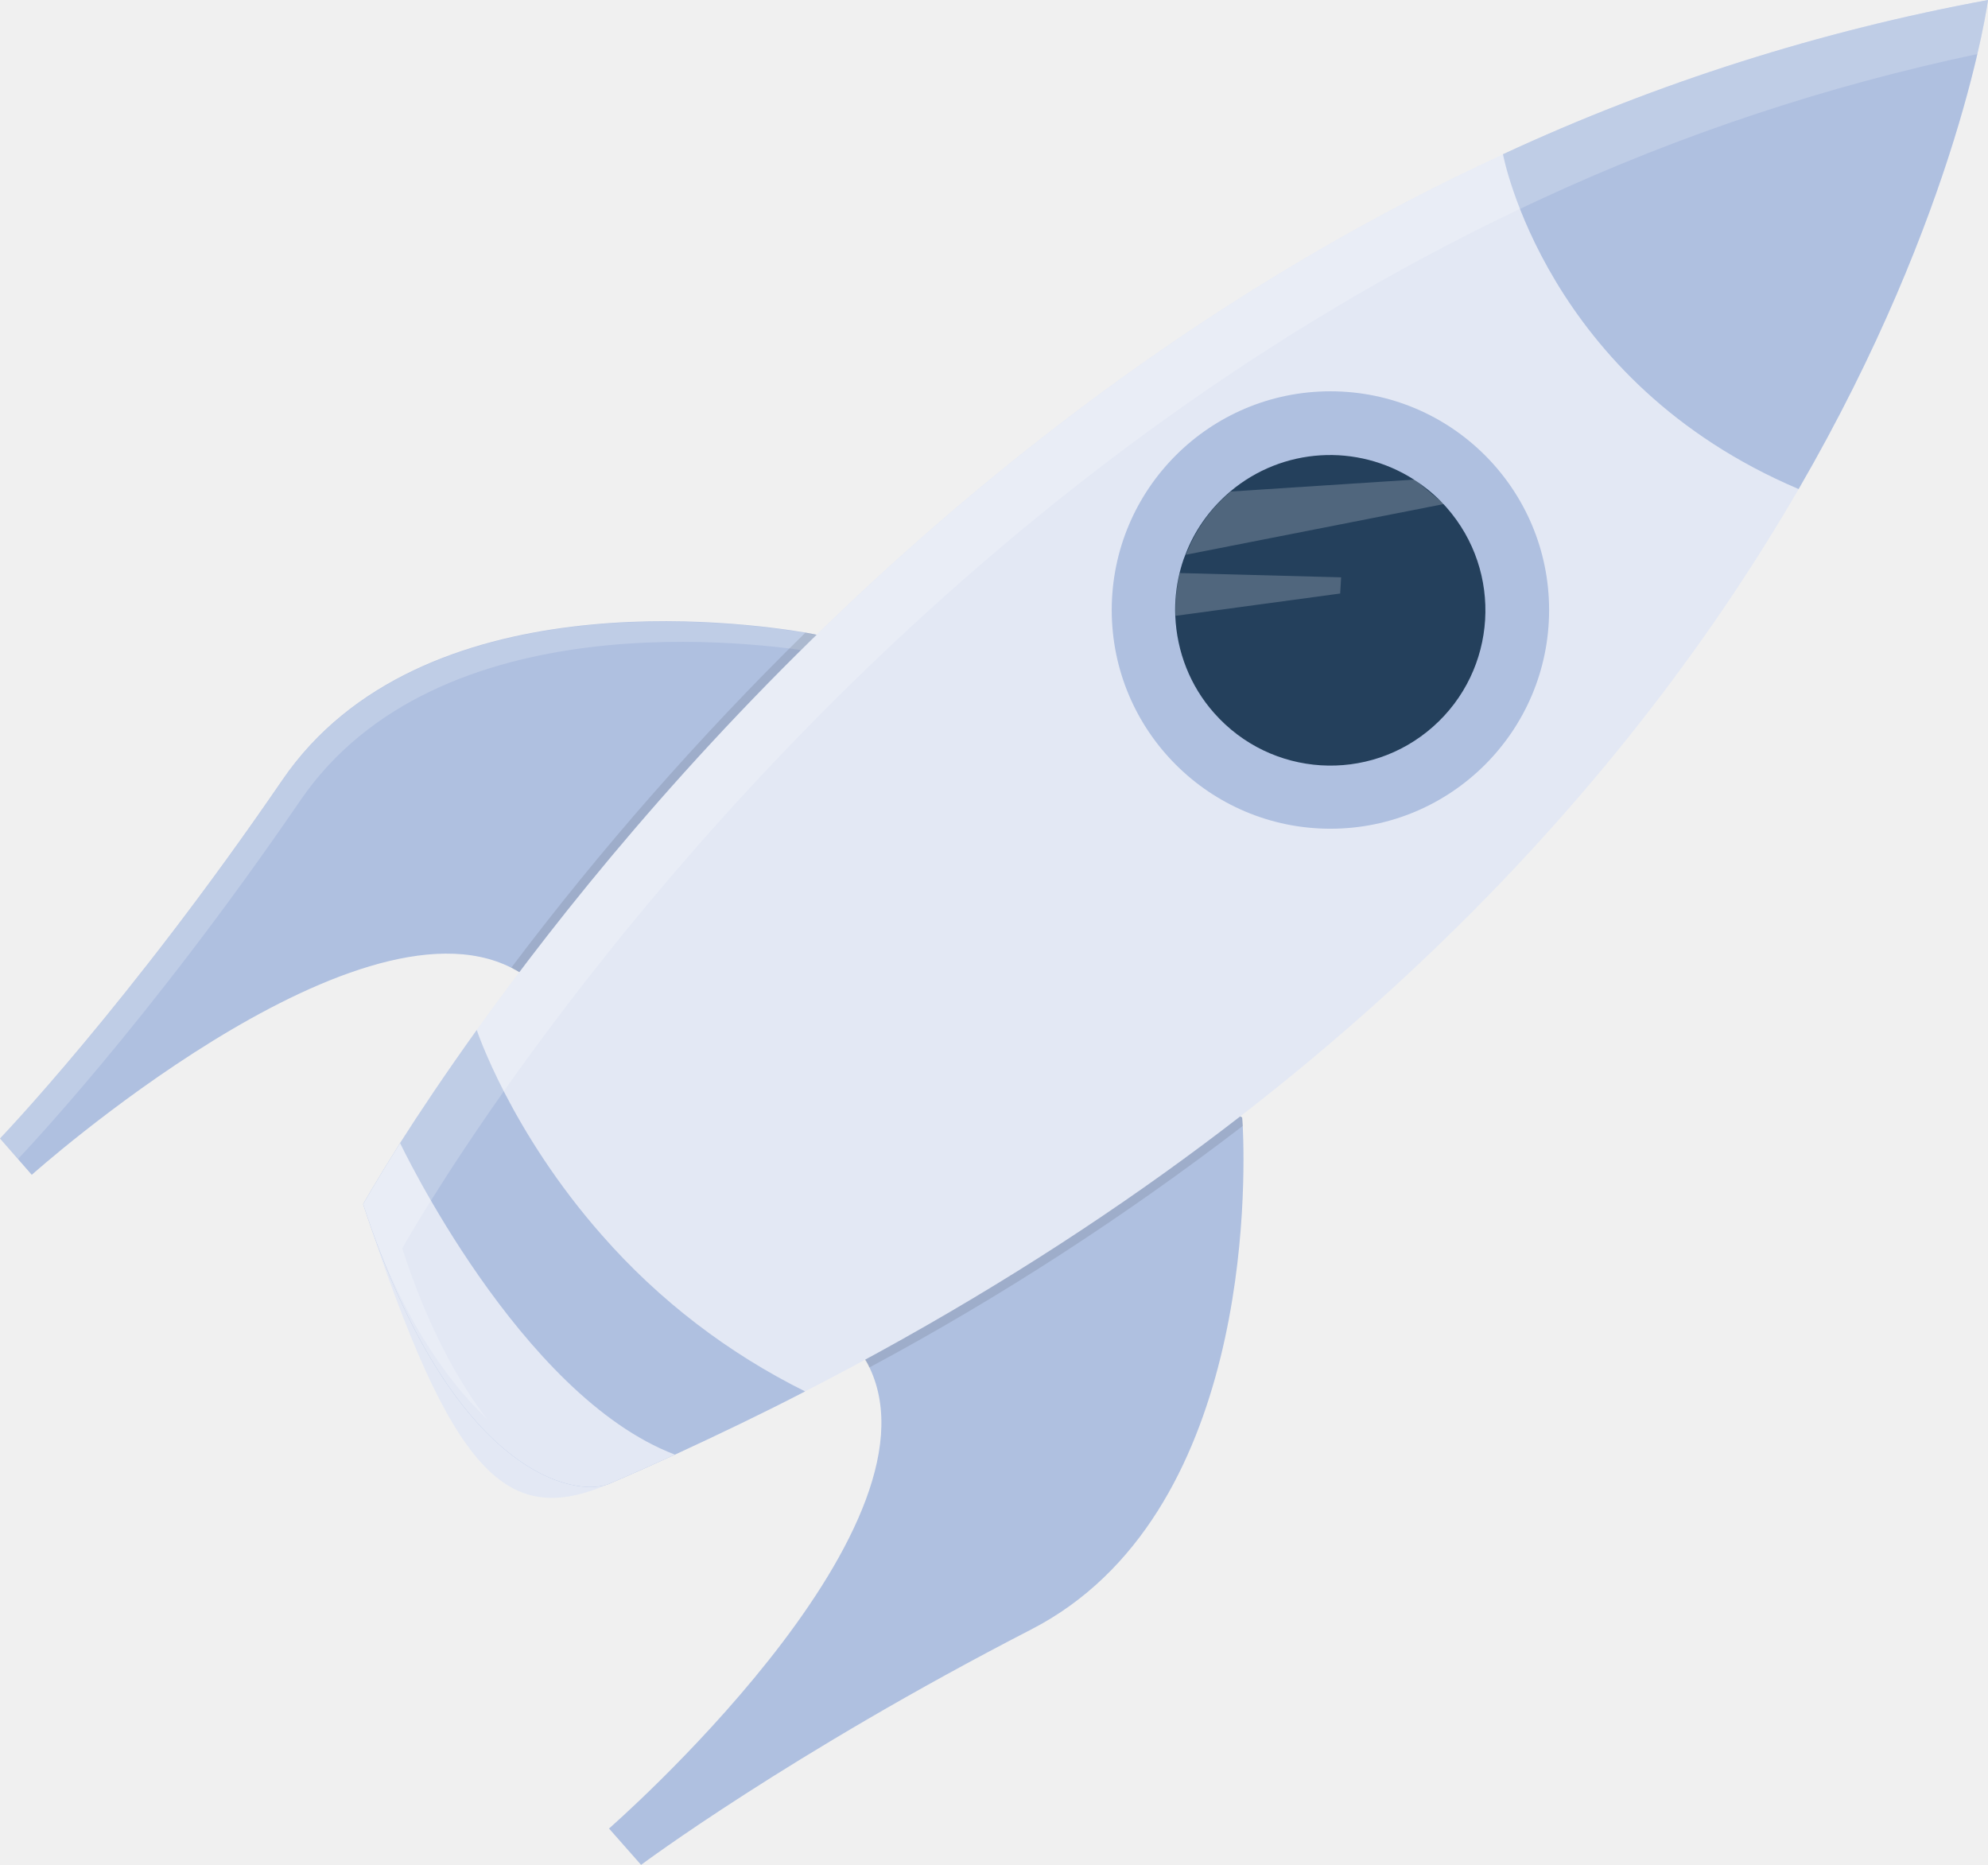
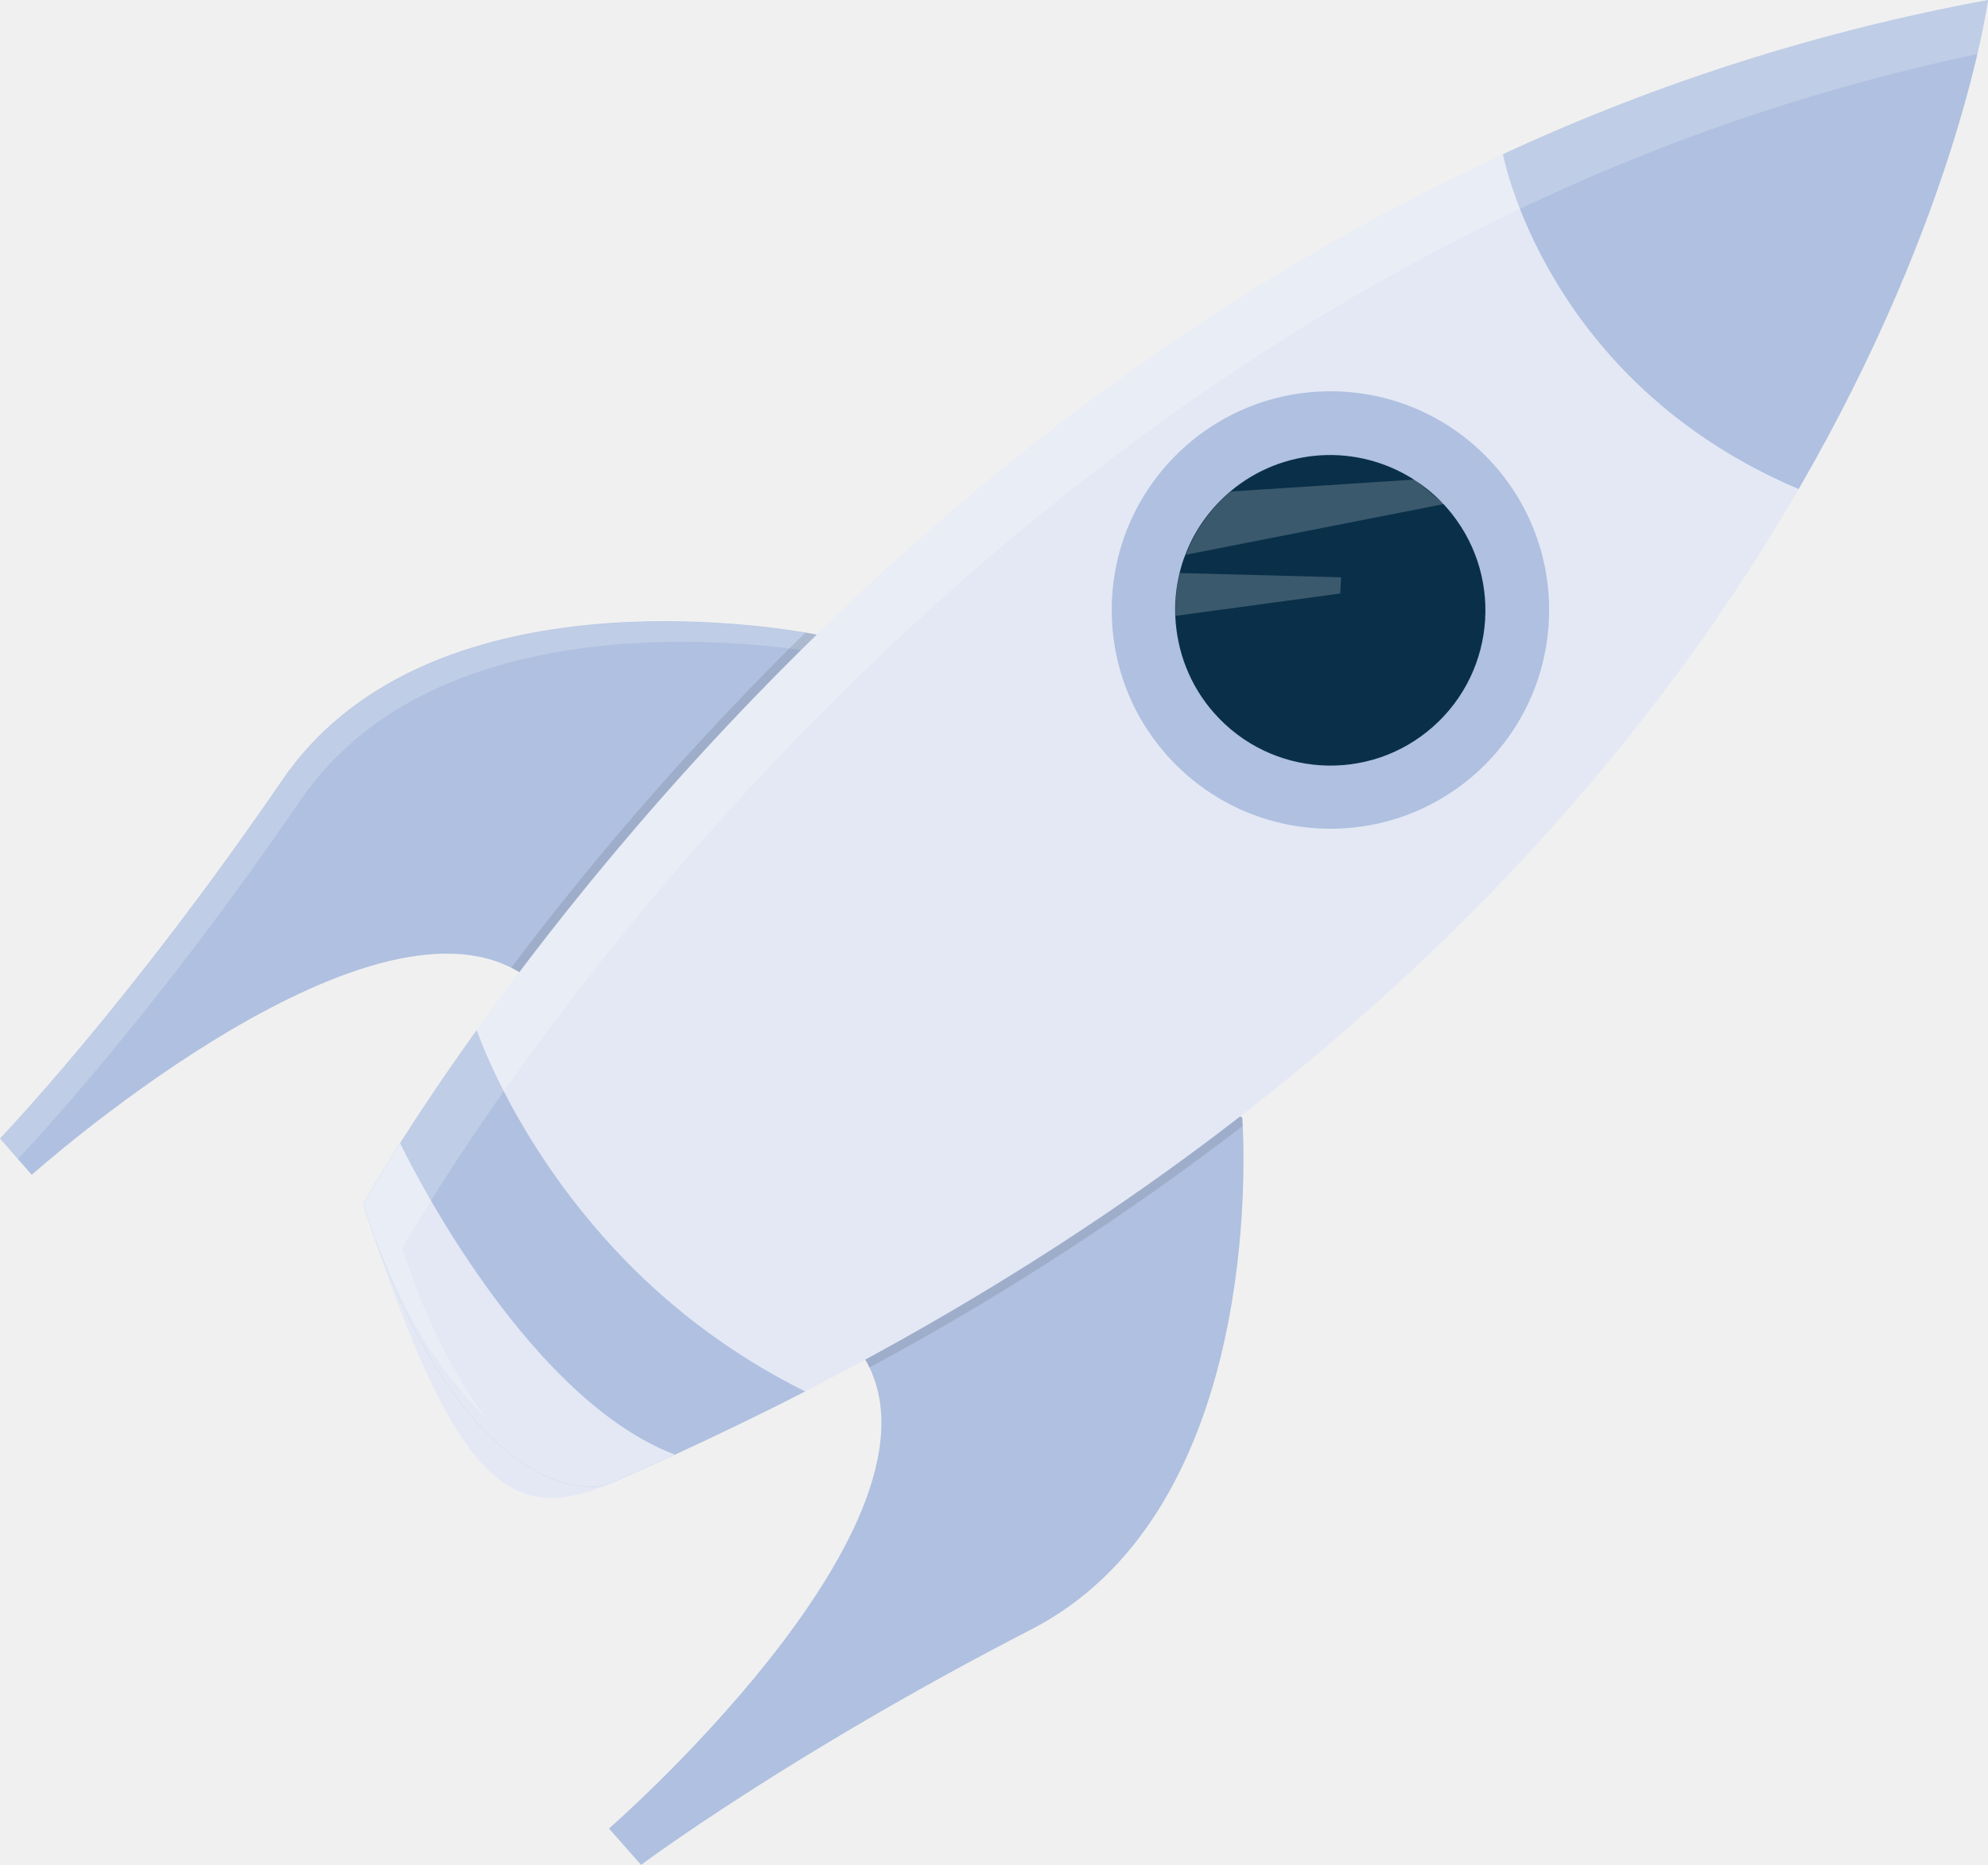
<svg xmlns="http://www.w3.org/2000/svg" version="1.1" id="b759170a-51c3-4e2f-999d-77dec9fd6d11" x="0px" y="0px" viewBox="0 0 650.9 610.5" style="enable-background:new 0 0 650.9 610.5;" xml:space="preserve">
  <style type="text/css">
	.st0{fill:#AFC0E0;}
	.st1{opacity:0.2;fill:#FFFFFF;enable-background:new    ;}
	.st2{opacity:0.1;enable-background:new    ;}
	.st3{fill:#E3E8F4;}
- 	.st4{fill:#24405c;}
+ 	.st4{fill:#0a3049;}
</style>
  <path class="st0" d="M174,321c-2-1.6-4.2-3-6.6-4.2c-51.8-26.2-157,67.8-157,67.8L0,372.7c0,0,42.1-43.8,92.4-117.3  c45.2-66.1,150.7-51.8,171.4-48.3c2.3,0.4,3.6,0.7,3.6,0.7C298.7,288.3,174,321,174,321z" />
  <path class="st1" d="M269.4,213.9c-0.6-2-1.3-4-2-6c0,0-1.2-0.2-3.6-0.7c-20.7-3.5-126.2-17.8-171.4,48.3C42.1,329,0,372.7,0,372.7  l5.9,6.7c0,0,42.1-43.8,92.4-117.3C143.3,196.3,248,210.2,269.4,213.9z" />
  <path class="st0" d="M337.7,533.4c-79.2,40.8-127.8,77.1-127.8,77.1l-10.5-11.9c0,0,111.1-96.8,85.3-150.9c-0.5-1.2-1.2-2.3-1.9-3.4  c0,0,47.9-119.6,123.9-78.5c0,0,0.1,1,0.2,2.9C407.8,387.8,409.7,496.3,337.7,533.4z" />
  <path class="st2" d="M174,321c-2-1.6-4.2-3-6.6-4.2c29.3-38.9,61.5-75.5,96.3-109.7c2.3,0.4,3.6,0.7,3.6,0.7  C298.7,288.3,174,321,174,321z" />
  <path class="st2" d="M406.9,368.6c-38.6,29.6-79.4,56.1-122.3,79.1c-0.5-1.2-1.2-2.3-1.9-3.4c0,0,47.9-119.6,123.9-78.5  C406.7,365.7,406.8,366.7,406.9,368.6z" />
  <path class="st3" d="M263.6,455.5c-20.3,10.4-41.6,20.5-64,30.2c-33.6,14.6-51.5-2.2-80.7-91.5c0,0,12.5-22.5,37.2-57  c54.3-75.8,167.5-209.1,336.1-286.7C542.7,27.1,596.1,10.1,650.9,0c0,0-9.1,68.8-62,160.1S439.1,365.3,263.6,455.5z" />
  <circle class="st0" cx="435.6" cy="199.7" r="71.6" />
  <path class="st4" d="M469.2,237.9c-21,18.6-53.1,16.6-71.7-4.5c-7.8-8.8-12.2-20-12.7-31.8c-0.2-4.7,0.3-9.4,1.4-14  c0.5-2,1.1-4.1,1.9-6c2.9-7.7,7.7-14.5,13.8-19.9c0.3-0.3,0.6-0.5,0.9-0.8c17.1-14.4,41.5-15.9,60.3-3.8c3.5,2.3,6.7,4.9,9.5,7.9  l1,1.1C492.2,187.2,490.2,219.3,469.2,237.9C469.2,237.8,469.2,237.9,469.2,237.9z" />
  <path class="st0" d="M588.9,160.1c-83-35.2-96.8-109.6-96.8-109.6C542.7,27,596.1,10.1,650.9,0C650.9,0,641.8,68.8,588.9,160.1z" />
  <path class="st0" d="M263.6,455.5c-13.7,7.1-27.9,13.9-42.6,20.7c-7,3.2-14.1,6.4-21.4,9.5c-10.9,4.7-51.5-2.2-80.7-91.5  c0,0,4.1-7.3,12.1-20c6.1-9.6,14.5-22.2,25.1-37c0,0,11,33.2,41.1,67.3C215.8,425.7,238.4,443,263.6,455.5z" />
  <path class="st3" d="M221,476.2c-7,3.2-14.1,6.4-21.4,9.5c-10.9,4.7-51.5-2.2-80.7-91.5c0,0,4.1-7.3,12.1-20  C131,374.2,170.2,456.9,221,476.2z" />
  <path class="st1" d="M463.2,157l-0.1,0l-60.1,3.9c-0.3,0.3-0.6,0.5-0.9,0.8c-6.2,5.4-10.9,12.3-13.8,19.9l84.5-16.6L463.2,157z" />
  <path class="st1" d="M438.8,194.3l-53.9,7.3c-0.2-4.7,0.3-9.4,1.4-14l52.8,1.4L438.8,194.3z" />
  <path class="st1" d="M131.7,408.7c0,0,12.5-22.5,37.2-57C223.2,276,336.4,142.7,504.9,65c45.6-21.1,93.3-36.9,142.5-47.3  C650.1,6.4,650.9,0,650.9,0c-54.8,10.1-108.2,27-158.7,50.5c-168.6,77.7-281.8,211-336.1,286.7c-24.7,34.4-37.2,57-37.2,57  c11.5,35.3,26.6,57,40.5,70.3C149.4,451.4,139.7,433.3,131.7,408.7z" />
</svg>
